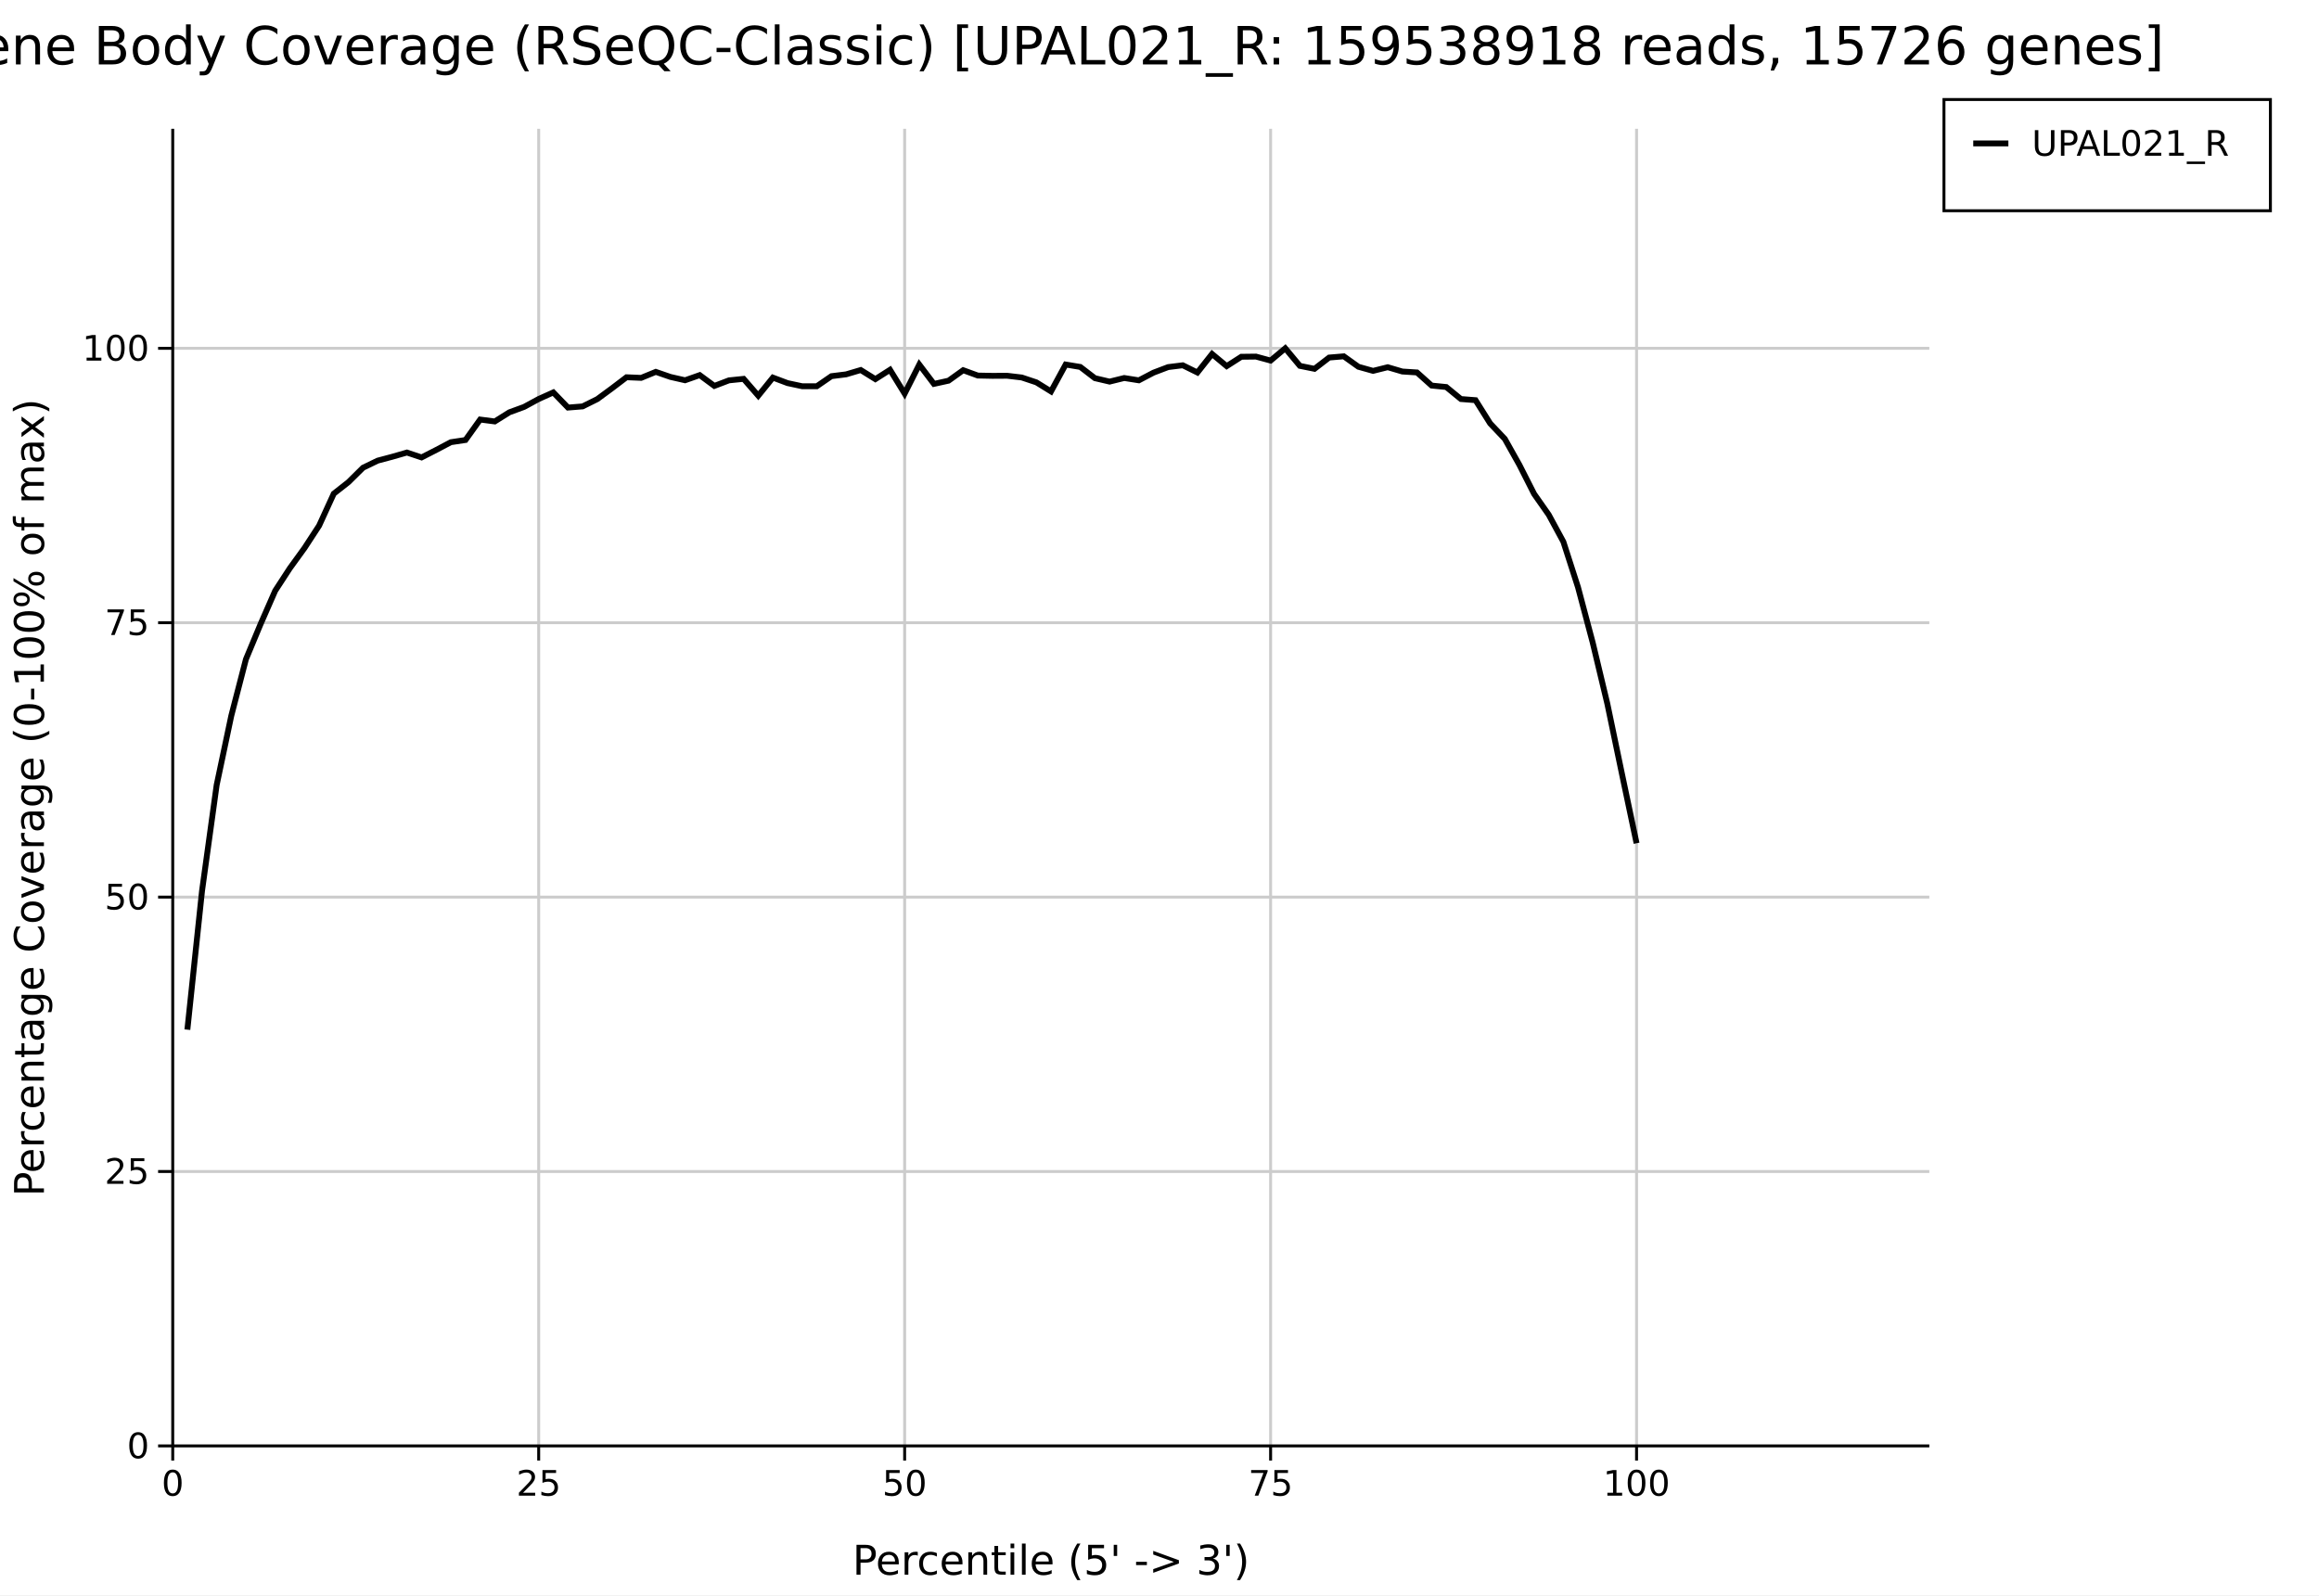
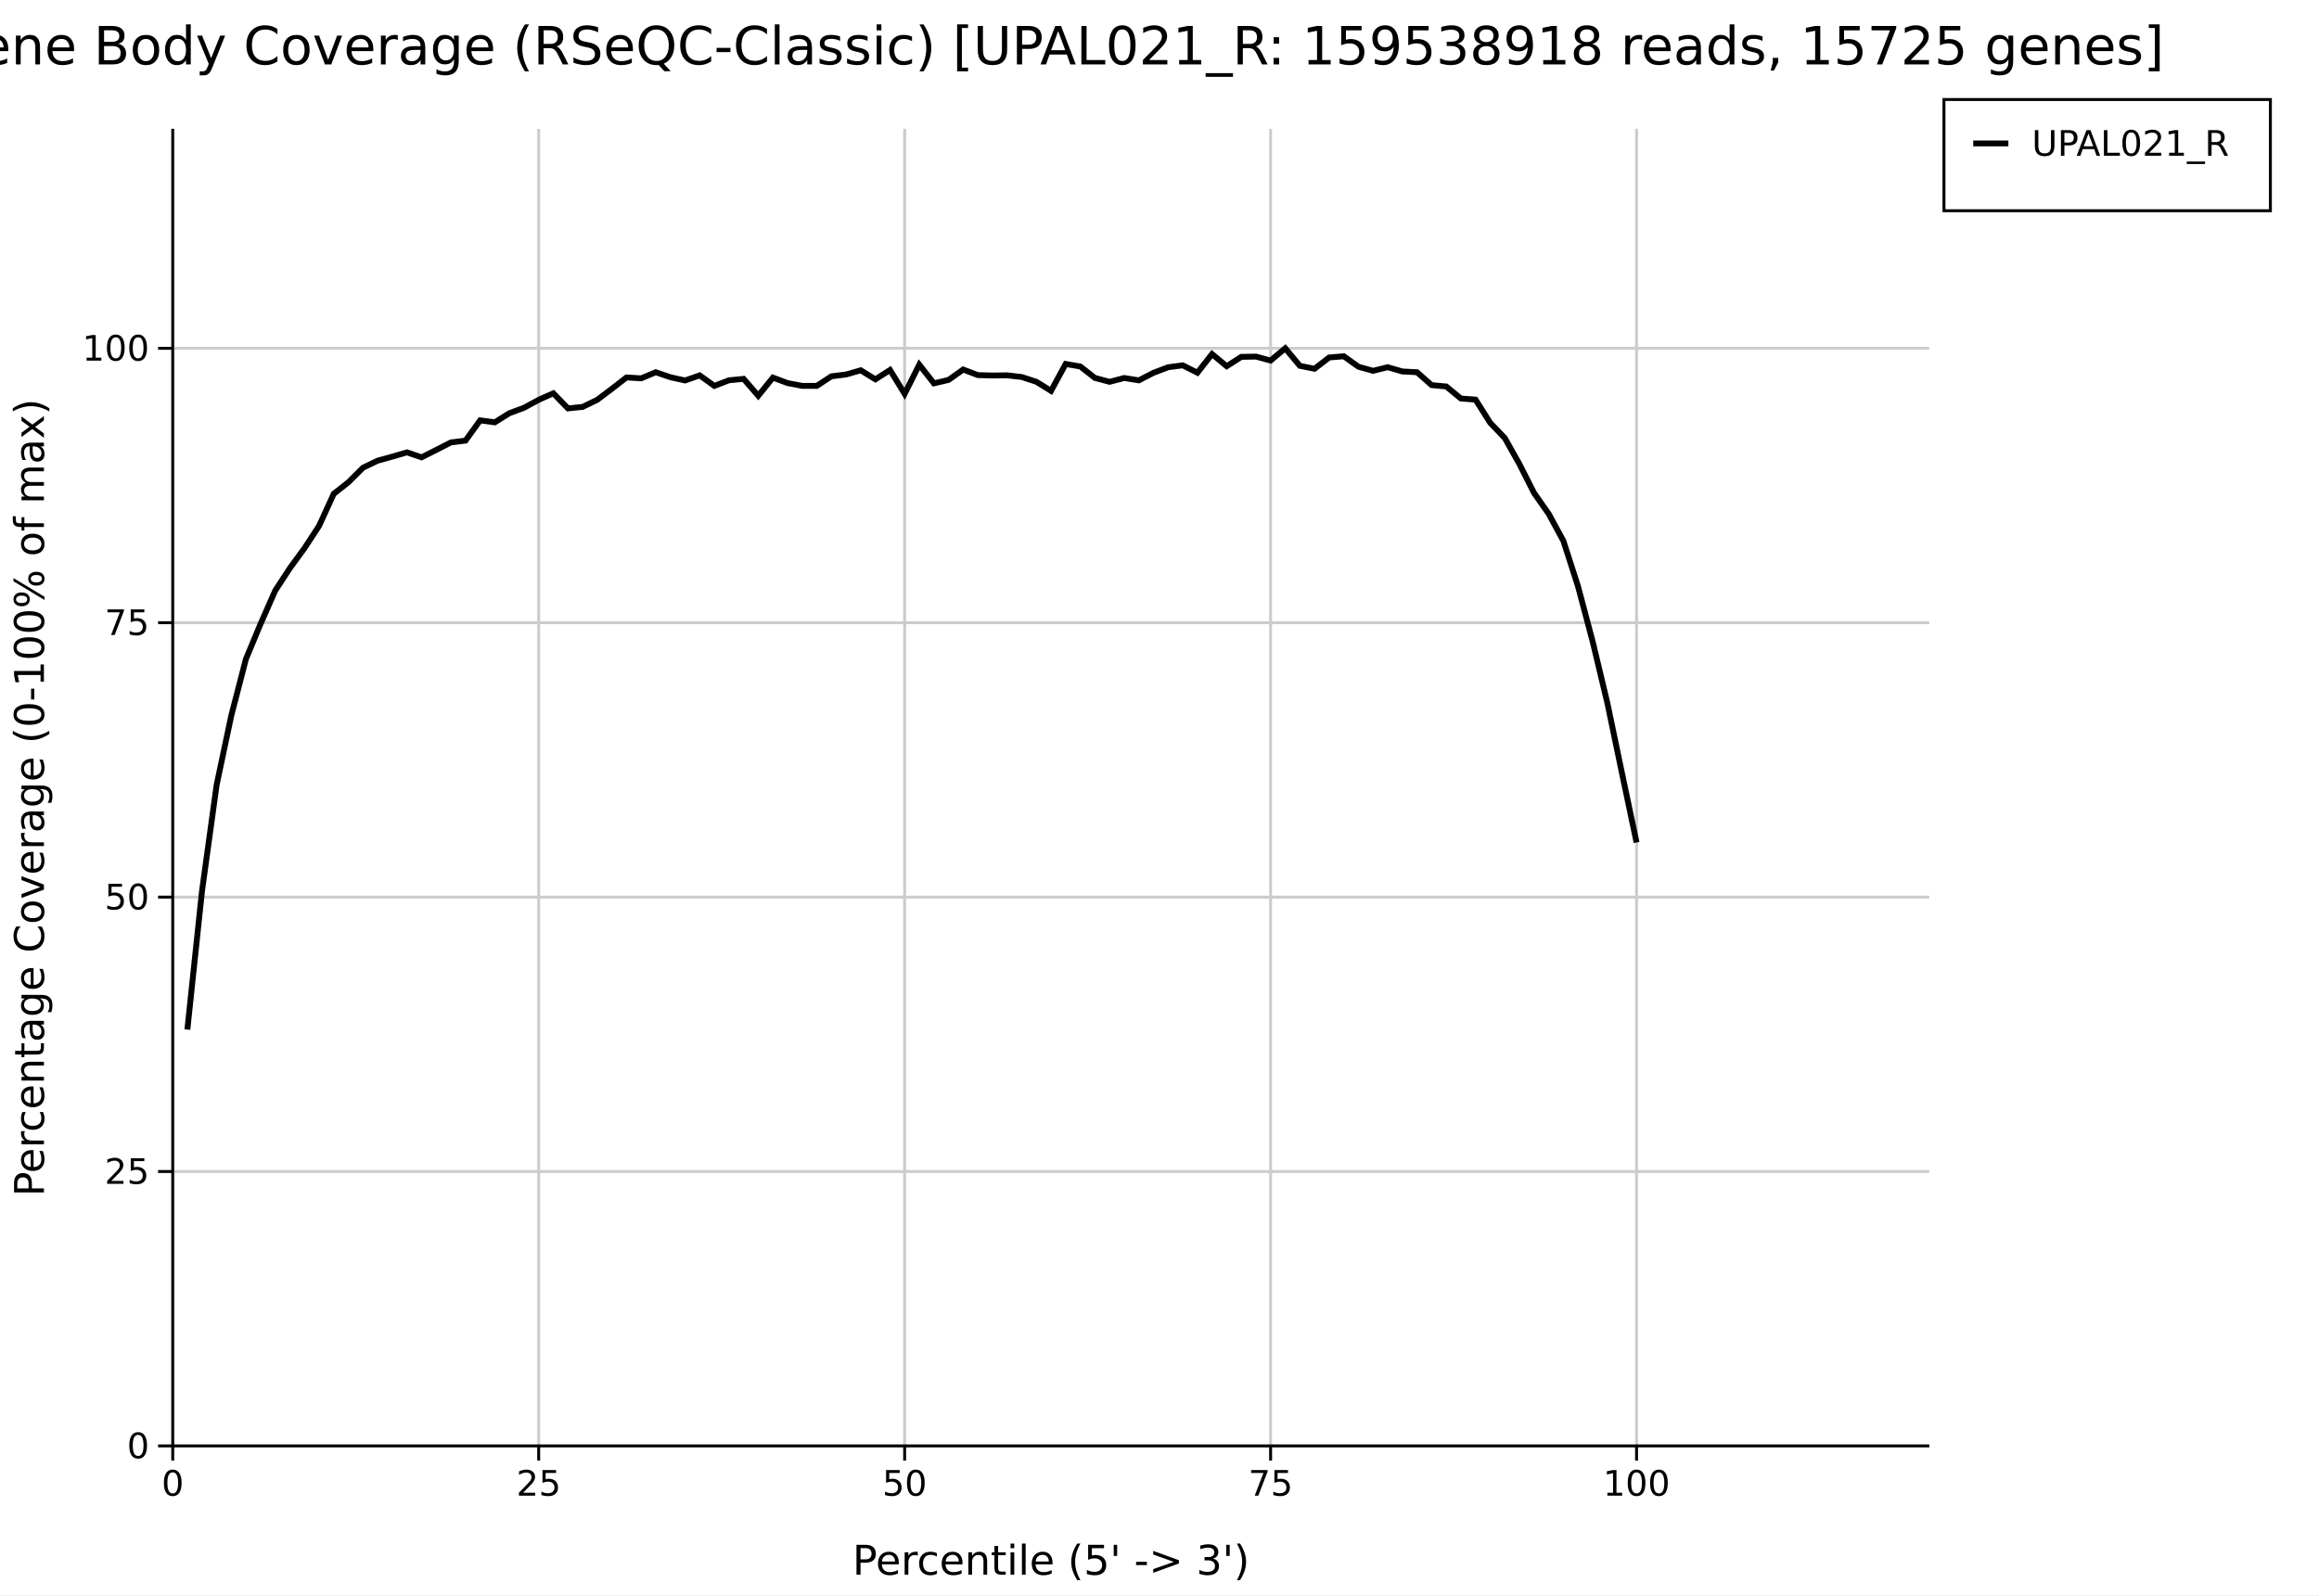
<svg xmlns="http://www.w3.org/2000/svg" width="792.1" height="545" font-family="DejaVu Sans, Liberation Sans, Arial, sans-serif" fill="black">
  <rect width="100%" height="100%" fill="white" />
  <defs>
-     <clipPath id="kuva-clip-1">
+     <clipPath id="kuva-clip-2">
      <rect x="59" y="44" width="600" height="450" />
    </clipPath>
  </defs>
  <line x1="184" y1="44" x2="184" y2="494" stroke="#cccccc" stroke-width="1" />
  <line x1="309" y1="44" x2="309" y2="494" stroke="#cccccc" stroke-width="1" />
  <line x1="434" y1="44" x2="434" y2="494" stroke="#cccccc" stroke-width="1" />
  <line x1="559" y1="44" x2="559" y2="494" stroke="#cccccc" stroke-width="1" />
  <line x1="59" y1="400.25" x2="659" y2="400.25" stroke="#cccccc" stroke-width="1" />
  <line x1="59" y1="306.5" x2="659" y2="306.5" stroke="#cccccc" stroke-width="1" />
  <line x1="59" y1="212.75" x2="659" y2="212.75" stroke="#cccccc" stroke-width="1" />
  <line x1="59" y1="119" x2="659" y2="119" stroke="#cccccc" stroke-width="1" />
  <line x1="59" y1="494" x2="659" y2="494" stroke="#000000" stroke-width="1" />
  <line x1="59" y1="44" x2="59" y2="494" stroke="#000000" stroke-width="1" />
  <line x1="59" y1="494" x2="59" y2="499" stroke="#000000" stroke-width="1" />
  <text x="59" y="511" font-size="12" text-anchor="middle">0</text>
  <line x1="184" y1="494" x2="184" y2="499" stroke="#000000" stroke-width="1" />
  <text x="184" y="511" font-size="12" text-anchor="middle">25</text>
  <line x1="309" y1="494" x2="309" y2="499" stroke="#000000" stroke-width="1" />
  <text x="309" y="511" font-size="12" text-anchor="middle">50</text>
  <line x1="434" y1="494" x2="434" y2="499" stroke="#000000" stroke-width="1" />
  <text x="434" y="511" font-size="12" text-anchor="middle">75</text>
  <line x1="559" y1="494" x2="559" y2="499" stroke="#000000" stroke-width="1" />
  <text x="559" y="511" font-size="12" text-anchor="middle">100</text>
  <line x1="54" y1="494" x2="59" y2="494" stroke="#000000" stroke-width="1" />
  <text x="51" y="498.2" font-size="12" text-anchor="end">0</text>
  <line x1="54" y1="400.25" x2="59" y2="400.25" stroke="#000000" stroke-width="1" />
  <text x="51" y="404.45" font-size="12" text-anchor="end">25</text>
  <line x1="54" y1="306.5" x2="59" y2="306.5" stroke="#000000" stroke-width="1" />
  <text x="51" y="310.7" font-size="12" text-anchor="end">50</text>
  <line x1="54" y1="212.75" x2="59" y2="212.75" stroke="#000000" stroke-width="1" />
  <text x="51" y="216.95" font-size="12" text-anchor="end">75</text>
  <line x1="54" y1="119" x2="59" y2="119" stroke="#000000" stroke-width="1" />
  <text x="51" y="123.2" font-size="12" text-anchor="end">100</text>
  <text x="359" y="538" font-size="14" text-anchor="middle">Percentile (5' -&gt; 3')</text>
  <text x="15" y="272.5" font-size="14" text-anchor="middle" transform="rotate(-90,15,272.5)">Percentage Coverage (0-100% of max)</text>
-   <text x="359" y="22" font-size="18" text-anchor="middle">Gene Body Coverage (RSeQC-Classic) [UPAL021_R: 159538918 reads, 15726 genes]</text>
-   <g clip-path="url(#kuva-clip-1)">
-     <path d="M 64.0 351.79 L 69.0 304.43 L 74.0 268.23 L 79.0 244.56 L 84.0 225.25 L 89.0 213.24 L 94.0 201.83 L 99.0 194.15 L 104.0 187.25 L 109.0 179.59 L 114.0 168.67 L 119.0 164.74 L 124.0 159.8 L 129.0 157.38 L 134.0 156.05 L 139.0 154.61 L 144.0 156.28 L 149.0 153.72 L 154.0 151.08 L 159.0 150.33 L 164.0 143.34 L 169.0 143.99 L 174.0 140.86 L 179.0 139.03 L 184.0 136.32 L 189.0 134.07 L 194.0 139.25 L 199.0 138.85 L 204.0 136.37 L 209.0 132.69 L 214.0 128.89 L 219.0 129.1 L 224.0 127.05 L 229.0 128.78 L 234.0 129.92 L 239.0 128.16 L 244.0 131.85 L 249.0 129.95 L 254.0 129.44 L 259.0 135.19 L 264.0 129.01 L 269.0 130.89 L 274.0 131.96 L 279.0 131.96 L 284.0 128.52 L 289.0 127.9 L 294.0 126.42 L 299.0 129.53 L 304.0 126.35 L 309.0 134.47 L 314.0 124.56 L 319.0 131.16 L 324.0 130.06 L 329.0 126.48 L 334.0 128.31 L 339.0 128.41 L 344.0 128.38 L 349.0 128.97 L 354.0 130.64 L 359.0 133.73 L 364.0 124.54 L 369.0 125.37 L 374.0 129.21 L 379.0 130.38 L 384.0 129.15 L 389.0 129.94 L 394.0 127.32 L 399.0 125.42 L 404.0 124.8 L 409.0 127.27 L 414.0 120.94 L 419.0 125.09 L 424.0 121.89 L 429.0 121.83 L 434.0 123.19 L 439.0 119.0 L 444.0 125.0 L 449.0 126.01 L 454.0 122.16 L 459.0 121.74 L 464.0 125.31 L 469.0 126.71 L 474.0 125.46 L 479.0 126.93 L 484.0 127.25 L 489.0 131.73 L 494.0 132.23 L 499.0 136.33 L 504.0 136.72 L 509.0 144.68 L 514.0 149.95 L 519.0 158.87 L 524.0 168.74 L 529.0 175.87 L 534.0 185.1 L 539.0 200.64 L 544.0 219.46 L 549.0 240.35 L 554.0 264.36 L 559.0 288.1 " stroke="#000000" stroke-width="2" fill="none" />
+   <text x="359" y="22" font-size="18" text-anchor="middle">Gene Body Coverage (RSeQC-Classic) [UPAL021_R: 159538918 reads, 15725 genes]</text>
+   <g clip-path="url(#kuva-clip-2)">
+     <path d="M 64.0 351.76 L 69.0 304.4 L 74.0 268.14 L 79.0 244.49 L 84.0 225.17 L 89.0 213.16 L 94.0 201.8 L 99.0 194.14 L 104.0 187.3 L 109.0 179.64 L 114.0 168.71 L 119.0 164.77 L 124.0 159.79 L 129.0 157.39 L 134.0 156.01 L 139.0 154.55 L 144.0 156.25 L 149.0 153.73 L 154.0 151.16 L 159.0 150.54 L 164.0 143.62 L 169.0 144.29 L 174.0 141.17 L 179.0 139.31 L 184.0 136.6 L 189.0 134.37 L 194.0 139.53 L 199.0 139.02 L 204.0 136.6 L 209.0 132.83 L 214.0 128.95 L 219.0 129.26 L 224.0 127.17 L 229.0 128.89 L 234.0 129.99 L 239.0 128.25 L 244.0 131.84 L 249.0 129.93 L 254.0 129.44 L 259.0 135.21 L 264.0 129.01 L 269.0 130.88 L 274.0 131.83 L 279.0 131.83 L 284.0 128.56 L 289.0 127.95 L 294.0 126.51 L 299.0 129.6 L 304.0 126.41 L 309.0 134.55 L 314.0 124.59 L 319.0 130.97 L 324.0 129.8 L 329.0 126.25 L 334.0 128.16 L 339.0 128.29 L 344.0 128.23 L 349.0 128.81 L 354.0 130.44 L 359.0 133.54 L 364.0 124.36 L 369.0 125.21 L 374.0 129.13 L 379.0 130.45 L 384.0 129.15 L 389.0 129.95 L 394.0 127.37 L 399.0 125.47 L 404.0 124.82 L 409.0 127.34 L 414.0 120.97 L 419.0 125.12 L 424.0 121.92 L 429.0 121.83 L 434.0 123.18 L 439.0 119.0 L 444.0 124.99 L 449.0 125.99 L 454.0 122.14 L 459.0 121.72 L 464.0 125.29 L 469.0 126.69 L 474.0 125.46 L 479.0 126.91 L 484.0 127.17 L 489.0 131.58 L 494.0 132.04 L 499.0 136.16 L 504.0 136.53 L 509.0 144.45 L 514.0 149.67 L 519.0 158.58 L 524.0 168.45 L 529.0 175.58 L 534.0 184.79 L 539.0 200.32 L 544.0 219.16 L 549.0 240.06 L 554.0 264.06 L 559.0 287.83 " stroke="#000000" stroke-width="2" fill="none" />
  </g>
  <rect x="664" y="34" width="111.5" height="38" fill="#ffffff" />
  <rect x="664" y="34" width="111.5" height="38" fill="none" stroke="#000000" stroke-width="1" />
  <text x="694" y="53.2" font-size="12" text-anchor="start">UPAL021_R</text>
  <line x1="674" y1="49" x2="686" y2="49" stroke="#000000" stroke-width="2" />
</svg>
